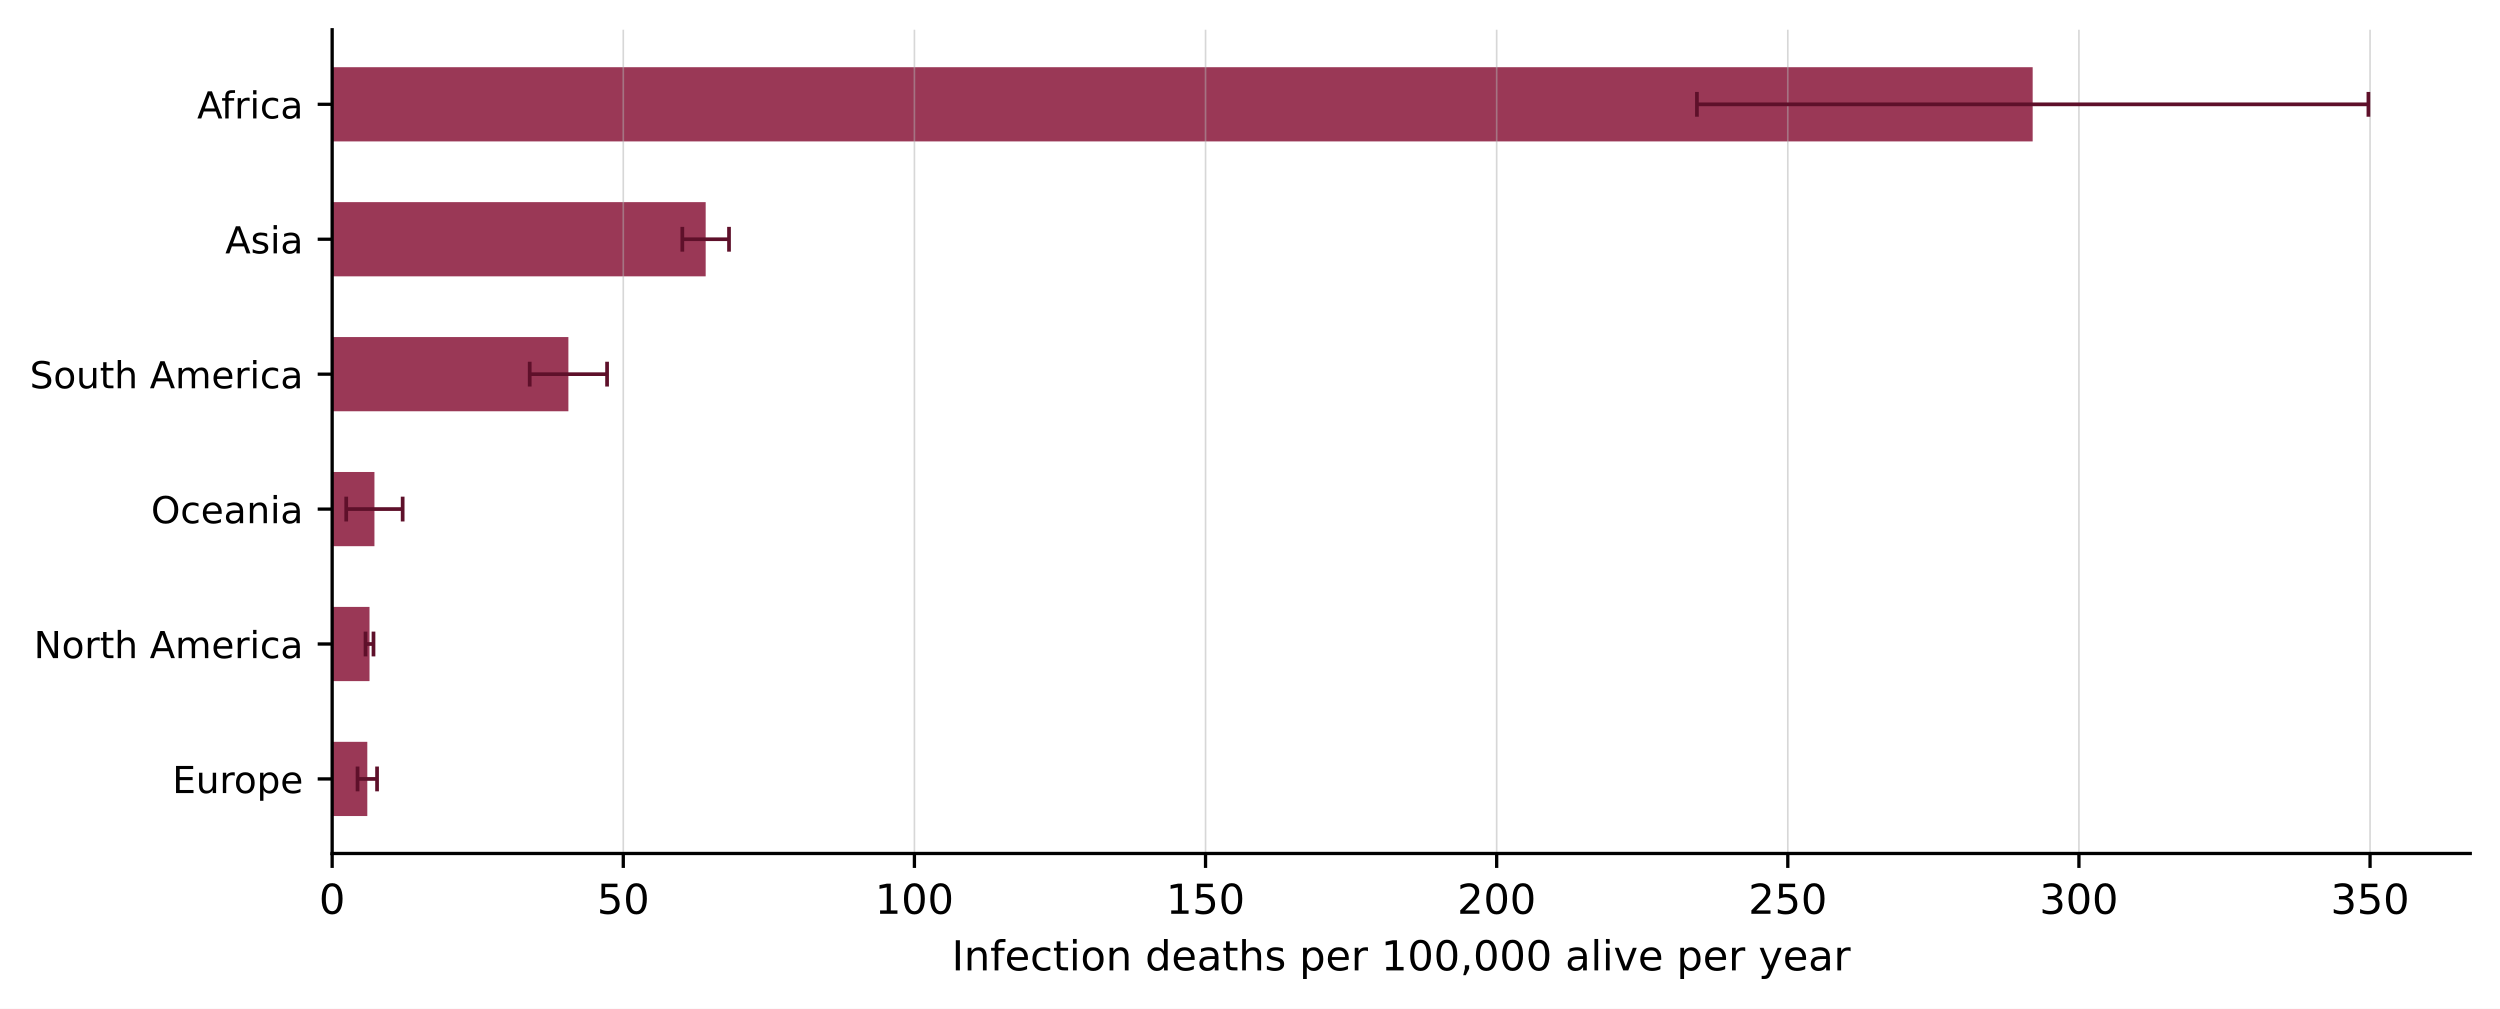
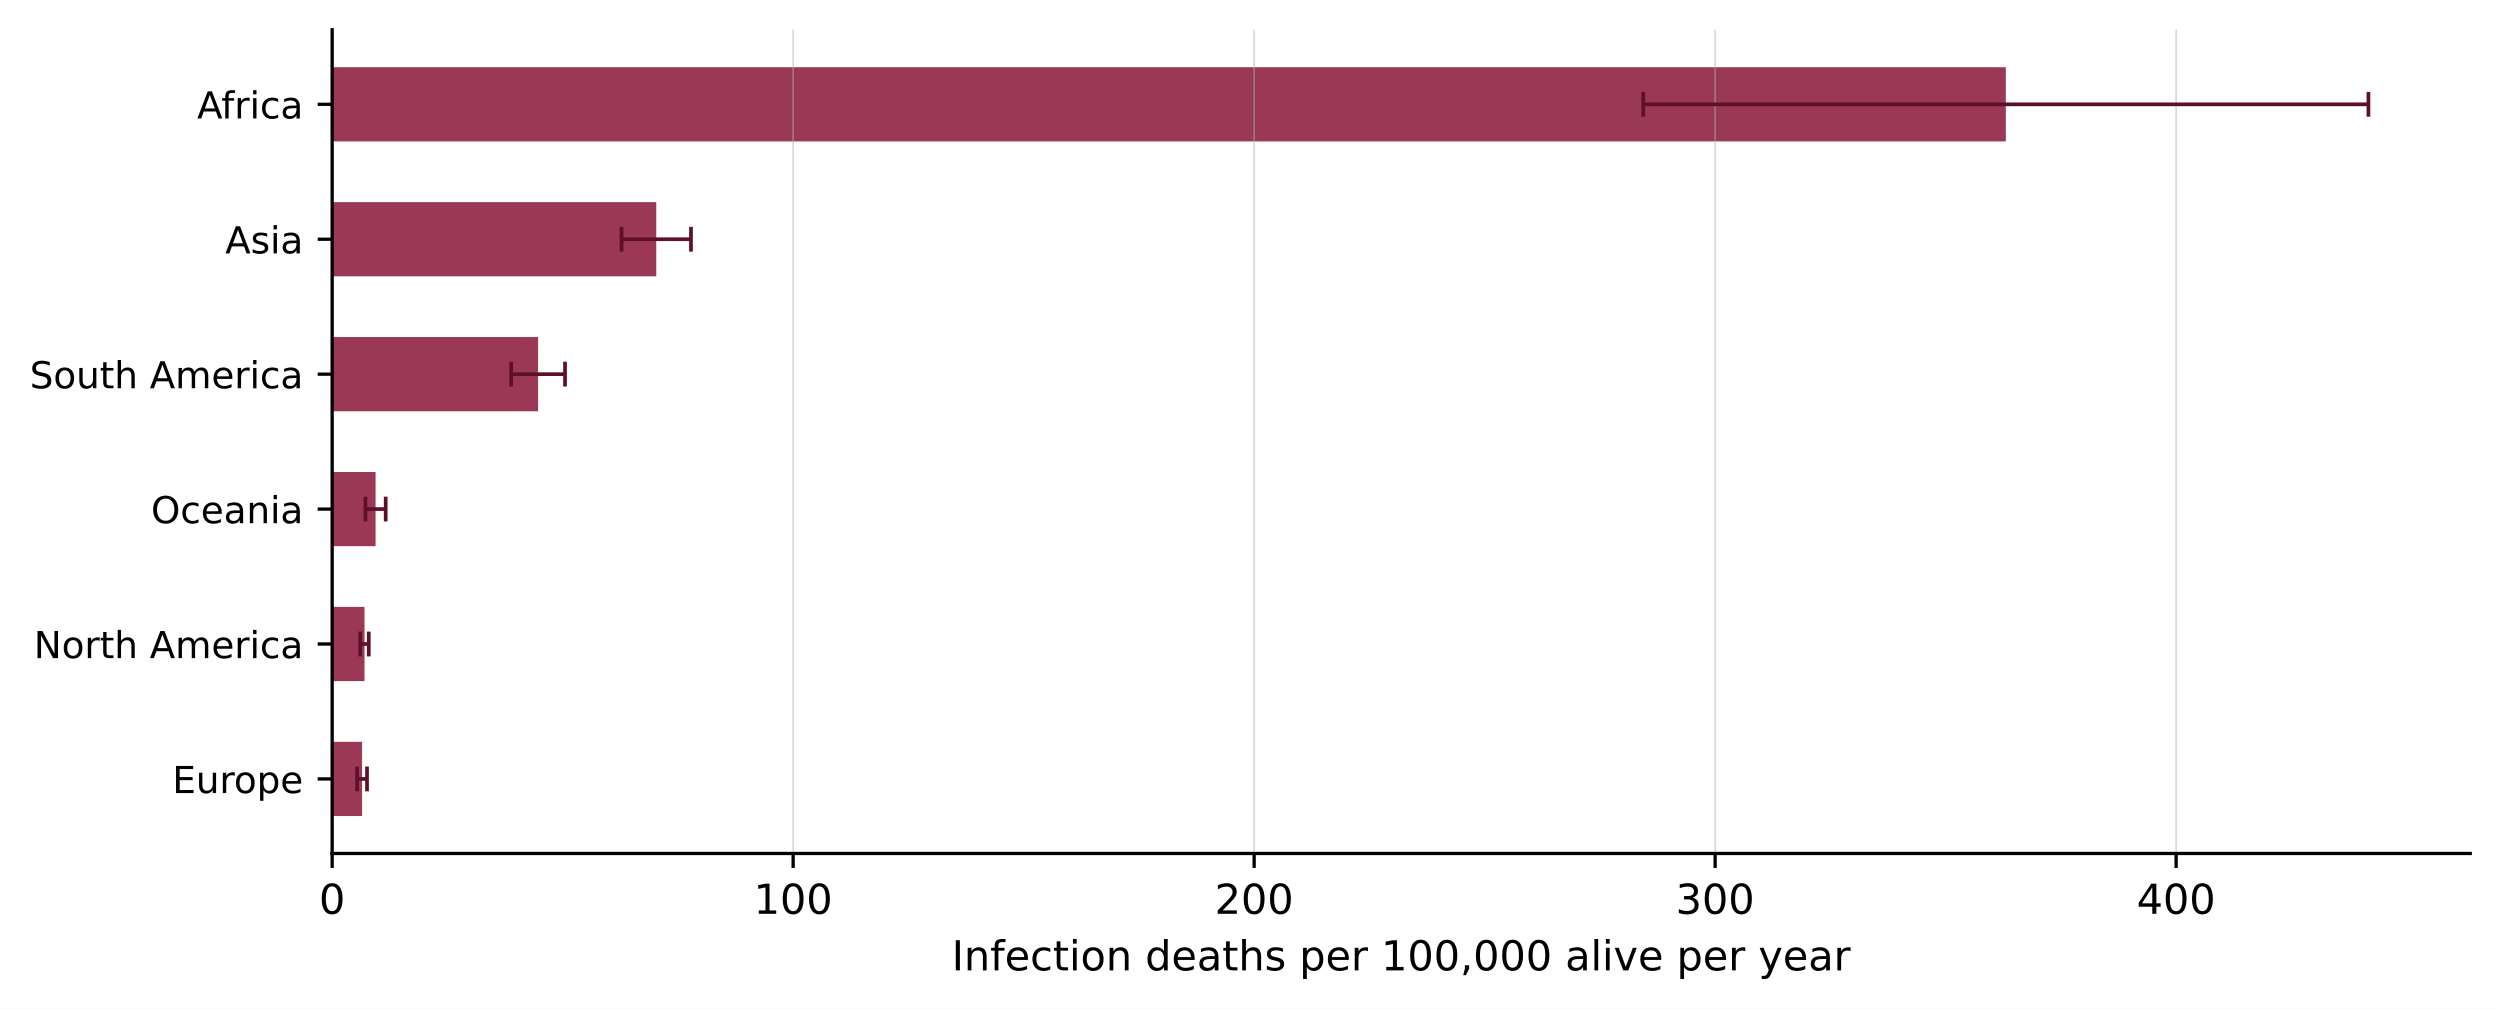
<svg xmlns="http://www.w3.org/2000/svg" xmlns:xlink="http://www.w3.org/1999/xlink" width="604.702pt" height="243.996pt" viewBox="0 0 604.702 243.996" version="1.1">
  <defs>
    <style type="text/css">*{stroke-linejoin: round; stroke-linecap: butt}</style>
  </defs>
  <g id="figure_1">
    <g id="patch_1">
      <path d="M 0 243.996  L 604.702 243.996  L 604.702 0  L 0 0  z " style="fill: #ffffff" />
    </g>
    <g id="axes_1">
      <g id="patch_2">
        <path d="M 80.342 206.44  L 597.502 206.44  L 597.502 7.2  L 80.342 7.2  z " style="fill: #ffffff" />
      </g>
      <g id="patch_3">
-         <path d="M 80.342 197.384  L 88.844 197.384  L 88.844 179.434  L 80.342 179.434  z " clip-path="url(#p2a8807ba93)" style="fill: #8c1d40; opacity: 0.88" />
+         <path d="M 80.342 197.384  L 87.577 197.384  L 87.577 179.434  L 80.342 179.434  z " clip-path="url(#p9f3460ccd0)" style="fill: #8c1d40; opacity: 0.88" />
      </g>
      <g id="patch_4">
-         <path d="M 80.342 164.748  L 89.377 164.748  L 89.377 146.799  L 80.342 146.799  z " clip-path="url(#p2a8807ba93)" style="fill: #8c1d40; opacity: 0.88" />
+         <path d="M 80.342 164.748  L 88.167 164.748  L 88.167 146.799  L 80.342 146.799  z " clip-path="url(#p9f3460ccd0)" style="fill: #8c1d40; opacity: 0.88" />
      </g>
      <g id="patch_5">
-         <path d="M 80.342 132.113  L 90.57 132.113  L 90.57 114.163  L 80.342 114.163  z " clip-path="url(#p2a8807ba93)" style="fill: #8c1d40; opacity: 0.88" />
+         <path d="M 80.342 132.113  L 90.844 132.113  L 90.844 114.163  L 80.342 114.163  z " clip-path="url(#p9f3460ccd0)" style="fill: #8c1d40; opacity: 0.88" />
      </g>
      <g id="patch_6">
-         <path d="M 80.342 99.477  L 137.483 99.477  L 137.483 81.527  L 80.342 81.527  z " clip-path="url(#p2a8807ba93)" style="fill: #8c1d40; opacity: 0.88" />
+         <path d="M 80.342 99.477  L 130.154 99.477  L 130.154 81.527  L 80.342 81.527  z " clip-path="url(#p9f3460ccd0)" style="fill: #8c1d40; opacity: 0.88" />
      </g>
      <g id="patch_7">
-         <path d="M 80.342 66.841  L 170.689 66.841  L 170.689 48.892  L 80.342 48.892  z " clip-path="url(#p2a8807ba93)" style="fill: #8c1d40; opacity: 0.88" />
+         <path d="M 80.342 66.841  L 158.737 66.841  L 158.737 48.892  L 80.342 48.892  z " clip-path="url(#p9f3460ccd0)" style="fill: #8c1d40; opacity: 0.88" />
      </g>
      <g id="patch_8">
-         <path d="M 80.342 34.206  L 491.664 34.206  L 491.664 16.256  L 80.342 16.256  z " clip-path="url(#p2a8807ba93)" style="fill: #8c1d40; opacity: 0.88" />
+         <path d="M 80.342 34.206  L 485.17 34.206  L 485.17 16.256  L 80.342 16.256  z " clip-path="url(#p9f3460ccd0)" style="fill: #8c1d40; opacity: 0.88" />
      </g>
      <g id="matplotlib.axis_1">
        <g id="xtick_1">
          <g id="line2d_1">
-             <path d="M 80.342 206.44  L 80.342 7.2  " clip-path="url(#p2a8807ba93)" style="fill: none; stroke: #b0b0b0; stroke-opacity: 0.5; stroke-width: 0.4; stroke-linecap: square" />
+             <path d="M 80.342 206.44  L 80.342 7.2  " clip-path="url(#p9f3460ccd0)" style="fill: none; stroke: #b0b0b0; stroke-opacity: 0.5; stroke-width: 0.4; stroke-linecap: square" />
          </g>
          <g id="line2d_2">
            <defs>
-               <path id="mfa6de291fd" d="M 0 0  L 0 3.5  " style="stroke: #000000; stroke-width: 0.8" />
+               <path id="m92a4e7bea8" d="M 0 0  L 0 3.5  " style="stroke: #000000; stroke-width: 0.8" />
            </defs>
            <g>
-               <use xlink:href="#mfa6de291fd" x="80.342" y="206.44" style="stroke: #000000; stroke-width: 0.8" />
+               <use xlink:href="#m92a4e7bea8" x="80.342" y="206.44" style="stroke: #000000; stroke-width: 0.8" />
            </g>
          </g>
          <g id="text_1">
            <g transform="translate(77.16031 221.0384) scale(0.1 -0.1)">
              <defs>
                <path id="DejaVuSans-30" d="M 2034 4250  Q 1547 4250 1301 3770  Q 1056 3291 1056 2328  Q 1056 1369 1301 889  Q 1547 409 2034 409  Q 2525 409 2770 889  Q 3016 1369 3016 2328  Q 3016 3291 2770 3770  Q 2525 4250 2034 4250  z M 2034 4750  Q 2819 4750 3233 4129  Q 3647 3509 3647 2328  Q 3647 1150 3233 529  Q 2819 -91 2034 -91  Q 1250 -91 836 529  Q 422 1150 422 2328  Q 422 3509 836 4129  Q 1250 4750 2034 4750  z " transform="scale(0.015625)" />
              </defs>
              <use xlink:href="#DejaVuSans-30" />
            </g>
          </g>
        </g>
        <g id="xtick_2">
          <g id="line2d_3">
-             <path d="M 150.76 206.44  L 150.76 7.2  " clip-path="url(#p2a8807ba93)" style="fill: none; stroke: #b0b0b0; stroke-opacity: 0.5; stroke-width: 0.4; stroke-linecap: square" />
+             <path d="M 191.847 206.44  L 191.847 7.2  " clip-path="url(#p9f3460ccd0)" style="fill: none; stroke: #b0b0b0; stroke-opacity: 0.5; stroke-width: 0.4; stroke-linecap: square" />
          </g>
          <g id="line2d_4">
            <g>
-               <use xlink:href="#mfa6de291fd" x="150.76" y="206.44" style="stroke: #000000; stroke-width: 0.8" />
+               <use xlink:href="#m92a4e7bea8" x="191.847" y="206.44" style="stroke: #000000; stroke-width: 0.8" />
            </g>
          </g>
          <g id="text_2">
-             <g transform="translate(144.3975 221.0384) scale(0.1 -0.1)">
-               <defs>
-                 <path id="DejaVuSans-35" d="M 691 4666  L 3169 4666  L 3169 4134  L 1269 4134  L 1269 2991  Q 1406 3038 1543 3061  Q 1681 3084 1819 3084  Q 2600 3084 3056 2656  Q 3513 2228 3513 1497  Q 3513 744 3044 326  Q 2575 -91 1722 -91  Q 1428 -91 1123 -41  Q 819 9 494 109  L 494 744  Q 775 591 1075 516  Q 1375 441 1709 441  Q 2250 441 2565 725  Q 2881 1009 2881 1497  Q 2881 1984 2565 2268  Q 2250 2553 1709 2553  Q 1456 2553 1204 2497  Q 953 2441 691 2322  L 691 4666  z " transform="scale(0.015625)" />
-               </defs>
-               <use xlink:href="#DejaVuSans-35" />
-               <use xlink:href="#DejaVuSans-30" transform="translate(63.62305 0)" />
-             </g>
-           </g>
-         </g>
-         <g id="xtick_3">
-           <g id="line2d_5">
-             <path d="M 221.179 206.44  L 221.179 7.2  " clip-path="url(#p2a8807ba93)" style="fill: none; stroke: #b0b0b0; stroke-opacity: 0.5; stroke-width: 0.4; stroke-linecap: square" />
-           </g>
-           <g id="line2d_6">
-             <g>
-               <use xlink:href="#mfa6de291fd" x="221.179" y="206.44" style="stroke: #000000; stroke-width: 0.8" />
-             </g>
-           </g>
-           <g id="text_3">
-             <g transform="translate(211.6348 221.0384) scale(0.1 -0.1)">
+             <g transform="translate(182.3034 221.0384) scale(0.1 -0.1)">
              <defs>
                <path id="DejaVuSans-31" d="M 794 531  L 1825 531  L 1825 4091  L 703 3866  L 703 4441  L 1819 4666  L 2450 4666  L 2450 531  L 3481 531  L 3481 0  L 794 0  L 794 531  z " transform="scale(0.015625)" />
              </defs>
              <use xlink:href="#DejaVuSans-31" />
              <use xlink:href="#DejaVuSans-30" transform="translate(63.62305 0)" />
              <use xlink:href="#DejaVuSans-30" transform="translate(127.2461 0)" />
            </g>
          </g>
        </g>
-         <g id="xtick_4">
-           <g id="line2d_7">
-             <path d="M 291.597 206.44  L 291.597 7.2  " clip-path="url(#p2a8807ba93)" style="fill: none; stroke: #b0b0b0; stroke-opacity: 0.5; stroke-width: 0.4; stroke-linecap: square" />
-           </g>
-           <g id="line2d_8">
-             <g>
-               <use xlink:href="#mfa6de291fd" x="291.597" y="206.44" style="stroke: #000000; stroke-width: 0.8" />
-             </g>
-           </g>
-           <g id="text_4">
-             <g transform="translate(282.0532 221.0384) scale(0.1 -0.1)">
-               <use xlink:href="#DejaVuSans-31" />
-               <use xlink:href="#DejaVuSans-35" transform="translate(63.62305 0)" />
-               <use xlink:href="#DejaVuSans-30" transform="translate(127.2461 0)" />
-             </g>
-           </g>
-         </g>
-         <g id="xtick_5">
-           <g id="line2d_9">
-             <path d="M 362.015 206.44  L 362.015 7.2  " clip-path="url(#p2a8807ba93)" style="fill: none; stroke: #b0b0b0; stroke-opacity: 0.5; stroke-width: 0.4; stroke-linecap: square" />
-           </g>
-           <g id="line2d_10">
-             <g>
-               <use xlink:href="#mfa6de291fd" x="362.015" y="206.44" style="stroke: #000000; stroke-width: 0.8" />
-             </g>
-           </g>
-           <g id="text_5">
-             <g transform="translate(352.4717 221.0384) scale(0.1 -0.1)">
+         <g id="xtick_3">
+           <g id="line2d_5">
+             <path d="M 303.353 206.44  L 303.353 7.2  " clip-path="url(#p9f3460ccd0)" style="fill: none; stroke: #b0b0b0; stroke-opacity: 0.5; stroke-width: 0.4; stroke-linecap: square" />
+           </g>
+           <g id="line2d_6">
+             <g>
+               <use xlink:href="#m92a4e7bea8" x="303.353" y="206.44" style="stroke: #000000; stroke-width: 0.8" />
+             </g>
+           </g>
+           <g id="text_3">
+             <g transform="translate(293.8089 221.0384) scale(0.1 -0.1)">
              <defs>
                <path id="DejaVuSans-32" d="M 1228 531  L 3431 531  L 3431 0  L 469 0  L 469 531  Q 828 903 1448 1529  Q 2069 2156 2228 2338  Q 2531 2678 2651 2914  Q 2772 3150 2772 3378  Q 2772 3750 2511 3984  Q 2250 4219 1831 4219  Q 1534 4219 1204 4116  Q 875 4013 500 3803  L 500 4441  Q 881 4594 1212 4672  Q 1544 4750 1819 4750  Q 2544 4750 2975 4387  Q 3406 4025 3406 3419  Q 3406 3131 3298 2873  Q 3191 2616 2906 2266  Q 2828 2175 2409 1742  Q 1991 1309 1228 531  z " transform="scale(0.015625)" />
              </defs>
              <use xlink:href="#DejaVuSans-32" />
              <use xlink:href="#DejaVuSans-30" transform="translate(63.62305 0)" />
              <use xlink:href="#DejaVuSans-30" transform="translate(127.2461 0)" />
            </g>
          </g>
        </g>
-         <g id="xtick_6">
-           <g id="line2d_11">
-             <path d="M 432.434 206.44  L 432.434 7.2  " clip-path="url(#p2a8807ba93)" style="fill: none; stroke: #b0b0b0; stroke-opacity: 0.5; stroke-width: 0.4; stroke-linecap: square" />
-           </g>
-           <g id="line2d_12">
-             <g>
-               <use xlink:href="#mfa6de291fd" x="432.434" y="206.44" style="stroke: #000000; stroke-width: 0.8" />
-             </g>
-           </g>
-           <g id="text_6">
-             <g transform="translate(422.8902 221.0384) scale(0.1 -0.1)">
-               <use xlink:href="#DejaVuSans-32" />
-               <use xlink:href="#DejaVuSans-35" transform="translate(63.62305 0)" />
-               <use xlink:href="#DejaVuSans-30" transform="translate(127.2461 0)" />
-             </g>
-           </g>
-         </g>
-         <g id="xtick_7">
-           <g id="line2d_13">
-             <path d="M 502.852 206.44  L 502.852 7.2  " clip-path="url(#p2a8807ba93)" style="fill: none; stroke: #b0b0b0; stroke-opacity: 0.5; stroke-width: 0.4; stroke-linecap: square" />
-           </g>
-           <g id="line2d_14">
-             <g>
-               <use xlink:href="#mfa6de291fd" x="502.852" y="206.44" style="stroke: #000000; stroke-width: 0.8" />
-             </g>
-           </g>
-           <g id="text_7">
-             <g transform="translate(493.3087 221.0384) scale(0.1 -0.1)">
+         <g id="xtick_4">
+           <g id="line2d_7">
+             <path d="M 414.858 206.44  L 414.858 7.2  " clip-path="url(#p9f3460ccd0)" style="fill: none; stroke: #b0b0b0; stroke-opacity: 0.5; stroke-width: 0.4; stroke-linecap: square" />
+           </g>
+           <g id="line2d_8">
+             <g>
+               <use xlink:href="#m92a4e7bea8" x="414.858" y="206.44" style="stroke: #000000; stroke-width: 0.8" />
+             </g>
+           </g>
+           <g id="text_4">
+             <g transform="translate(405.3145 221.0384) scale(0.1 -0.1)">
              <defs>
                <path id="DejaVuSans-33" d="M 2597 2516  Q 3050 2419 3304 2112  Q 3559 1806 3559 1356  Q 3559 666 3084 287  Q 2609 -91 1734 -91  Q 1441 -91 1130 -33  Q 819 25 488 141  L 488 750  Q 750 597 1062 519  Q 1375 441 1716 441  Q 2309 441 2620 675  Q 2931 909 2931 1356  Q 2931 1769 2642 2001  Q 2353 2234 1838 2234  L 1294 2234  L 1294 2753  L 1863 2753  Q 2328 2753 2575 2939  Q 2822 3125 2822 3475  Q 2822 3834 2567 4026  Q 2313 4219 1838 4219  Q 1578 4219 1281 4162  Q 984 4106 628 3988  L 628 4550  Q 988 4650 1302 4700  Q 1616 4750 1894 4750  Q 2613 4750 3031 4423  Q 3450 4097 3450 3541  Q 3450 3153 3228 2886  Q 3006 2619 2597 2516  z " transform="scale(0.015625)" />
              </defs>
              <use xlink:href="#DejaVuSans-33" />
              <use xlink:href="#DejaVuSans-30" transform="translate(63.62305 0)" />
              <use xlink:href="#DejaVuSans-30" transform="translate(127.2461 0)" />
            </g>
          </g>
        </g>
-         <g id="xtick_8">
-           <g id="line2d_15">
-             <path d="M 573.271 206.44  L 573.271 7.2  " clip-path="url(#p2a8807ba93)" style="fill: none; stroke: #b0b0b0; stroke-opacity: 0.5; stroke-width: 0.4; stroke-linecap: square" />
-           </g>
-           <g id="line2d_16">
-             <g>
-               <use xlink:href="#mfa6de291fd" x="573.271" y="206.44" style="stroke: #000000; stroke-width: 0.8" />
-             </g>
-           </g>
-           <g id="text_8">
-             <g transform="translate(563.7271 221.0384) scale(0.1 -0.1)">
-               <use xlink:href="#DejaVuSans-33" />
-               <use xlink:href="#DejaVuSans-35" transform="translate(63.62305 0)" />
+         <g id="xtick_5">
+           <g id="line2d_9">
+             <path d="M 526.364 206.44  L 526.364 7.2  " clip-path="url(#p9f3460ccd0)" style="fill: none; stroke: #b0b0b0; stroke-opacity: 0.5; stroke-width: 0.4; stroke-linecap: square" />
+           </g>
+           <g id="line2d_10">
+             <g>
+               <use xlink:href="#m92a4e7bea8" x="526.364" y="206.44" style="stroke: #000000; stroke-width: 0.8" />
+             </g>
+           </g>
+           <g id="text_5">
+             <g transform="translate(516.82 221.0384) scale(0.1 -0.1)">
+               <defs>
+                 <path id="DejaVuSans-34" d="M 2419 4116  L 825 1625  L 2419 1625  L 2419 4116  z M 2253 4666  L 3047 4666  L 3047 1625  L 3713 1625  L 3713 1100  L 3047 1100  L 3047 0  L 2419 0  L 2419 1100  L 313 1100  L 313 1709  L 2253 4666  z " transform="scale(0.015625)" />
+               </defs>
+               <use xlink:href="#DejaVuSans-34" />
+               <use xlink:href="#DejaVuSans-30" transform="translate(63.62305 0)" />
              <use xlink:href="#DejaVuSans-30" transform="translate(127.2461 0)" />
            </g>
          </g>
        </g>
-         <g id="text_9">
+         <g id="text_6">
          <g transform="translate(230.2091 234.7166) scale(0.1 -0.1)">
            <defs>
              <path id="DejaVuSans-49" d="M 628 4666  L 1259 4666  L 1259 0  L 628 0  L 628 4666  z " transform="scale(0.015625)" />
              <path id="DejaVuSans-6e" d="M 3513 2113  L 3513 0  L 2938 0  L 2938 2094  Q 2938 2591 2744 2837  Q 2550 3084 2163 3084  Q 1697 3084 1428 2787  Q 1159 2491 1159 1978  L 1159 0  L 581 0  L 581 3500  L 1159 3500  L 1159 2956  Q 1366 3272 1645 3428  Q 1925 3584 2291 3584  Q 2894 3584 3203 3211  Q 3513 2838 3513 2113  z " transform="scale(0.015625)" />
              <path id="DejaVuSans-66" d="M 2375 4863  L 2375 4384  L 1825 4384  Q 1516 4384 1395 4259  Q 1275 4134 1275 3809  L 1275 3500  L 2222 3500  L 2222 3053  L 1275 3053  L 1275 0  L 697 0  L 697 3053  L 147 3053  L 147 3500  L 697 3500  L 697 3744  Q 697 4328 969 4595  Q 1241 4863 1831 4863  L 2375 4863  z " transform="scale(0.015625)" />
              <path id="DejaVuSans-65" d="M 3597 1894  L 3597 1613  L 953 1613  Q 991 1019 1311 708  Q 1631 397 2203 397  Q 2534 397 2845 478  Q 3156 559 3463 722  L 3463 178  Q 3153 47 2828 -22  Q 2503 -91 2169 -91  Q 1331 -91 842 396  Q 353 884 353 1716  Q 353 2575 817 3079  Q 1281 3584 2069 3584  Q 2775 3584 3186 3129  Q 3597 2675 3597 1894  z M 3022 2063  Q 3016 2534 2758 2815  Q 2500 3097 2075 3097  Q 1594 3097 1305 2825  Q 1016 2553 972 2059  L 3022 2063  z " transform="scale(0.015625)" />
              <path id="DejaVuSans-63" d="M 3122 3366  L 3122 2828  Q 2878 2963 2633 3030  Q 2388 3097 2138 3097  Q 1578 3097 1268 2742  Q 959 2388 959 1747  Q 959 1106 1268 751  Q 1578 397 2138 397  Q 2388 397 2633 464  Q 2878 531 3122 666  L 3122 134  Q 2881 22 2623 -34  Q 2366 -91 2075 -91  Q 1284 -91 818 406  Q 353 903 353 1747  Q 353 2603 823 3093  Q 1294 3584 2113 3584  Q 2378 3584 2631 3529  Q 2884 3475 3122 3366  z " transform="scale(0.015625)" />
              <path id="DejaVuSans-74" d="M 1172 4494  L 1172 3500  L 2356 3500  L 2356 3053  L 1172 3053  L 1172 1153  Q 1172 725 1289 603  Q 1406 481 1766 481  L 2356 481  L 2356 0  L 1766 0  Q 1100 0 847 248  Q 594 497 594 1153  L 594 3053  L 172 3053  L 172 3500  L 594 3500  L 594 4494  L 1172 4494  z " transform="scale(0.015625)" />
              <path id="DejaVuSans-69" d="M 603 3500  L 1178 3500  L 1178 0  L 603 0  L 603 3500  z M 603 4863  L 1178 4863  L 1178 4134  L 603 4134  L 603 4863  z " transform="scale(0.015625)" />
              <path id="DejaVuSans-6f" d="M 1959 3097  Q 1497 3097 1228 2736  Q 959 2375 959 1747  Q 959 1119 1226 758  Q 1494 397 1959 397  Q 2419 397 2687 759  Q 2956 1122 2956 1747  Q 2956 2369 2687 2733  Q 2419 3097 1959 3097  z M 1959 3584  Q 2709 3584 3137 3096  Q 3566 2609 3566 1747  Q 3566 888 3137 398  Q 2709 -91 1959 -91  Q 1206 -91 779 398  Q 353 888 353 1747  Q 353 2609 779 3096  Q 1206 3584 1959 3584  z " transform="scale(0.015625)" />
              <path id="DejaVuSans-20" transform="scale(0.015625)" />
              <path id="DejaVuSans-64" d="M 2906 2969  L 2906 4863  L 3481 4863  L 3481 0  L 2906 0  L 2906 525  Q 2725 213 2448 61  Q 2172 -91 1784 -91  Q 1150 -91 751 415  Q 353 922 353 1747  Q 353 2572 751 3078  Q 1150 3584 1784 3584  Q 2172 3584 2448 3432  Q 2725 3281 2906 2969  z M 947 1747  Q 947 1113 1208 752  Q 1469 391 1925 391  Q 2381 391 2643 752  Q 2906 1113 2906 1747  Q 2906 2381 2643 2742  Q 2381 3103 1925 3103  Q 1469 3103 1208 2742  Q 947 2381 947 1747  z " transform="scale(0.015625)" />
              <path id="DejaVuSans-61" d="M 2194 1759  Q 1497 1759 1228 1600  Q 959 1441 959 1056  Q 959 750 1161 570  Q 1363 391 1709 391  Q 2188 391 2477 730  Q 2766 1069 2766 1631  L 2766 1759  L 2194 1759  z M 3341 1997  L 3341 0  L 2766 0  L 2766 531  Q 2569 213 2275 61  Q 1981 -91 1556 -91  Q 1019 -91 701 211  Q 384 513 384 1019  Q 384 1609 779 1909  Q 1175 2209 1959 2209  L 2766 2209  L 2766 2266  Q 2766 2663 2505 2880  Q 2244 3097 1772 3097  Q 1472 3097 1187 3025  Q 903 2953 641 2809  L 641 3341  Q 956 3463 1253 3523  Q 1550 3584 1831 3584  Q 2591 3584 2966 3190  Q 3341 2797 3341 1997  z " transform="scale(0.015625)" />
              <path id="DejaVuSans-68" d="M 3513 2113  L 3513 0  L 2938 0  L 2938 2094  Q 2938 2591 2744 2837  Q 2550 3084 2163 3084  Q 1697 3084 1428 2787  Q 1159 2491 1159 1978  L 1159 0  L 581 0  L 581 4863  L 1159 4863  L 1159 2956  Q 1366 3272 1645 3428  Q 1925 3584 2291 3584  Q 2894 3584 3203 3211  Q 3513 2838 3513 2113  z " transform="scale(0.015625)" />
              <path id="DejaVuSans-73" d="M 2834 3397  L 2834 2853  Q 2591 2978 2328 3040  Q 2066 3103 1784 3103  Q 1356 3103 1142 2972  Q 928 2841 928 2578  Q 928 2378 1081 2264  Q 1234 2150 1697 2047  L 1894 2003  Q 2506 1872 2764 1633  Q 3022 1394 3022 966  Q 3022 478 2636 193  Q 2250 -91 1575 -91  Q 1294 -91 989 -36  Q 684 19 347 128  L 347 722  Q 666 556 975 473  Q 1284 391 1588 391  Q 1994 391 2212 530  Q 2431 669 2431 922  Q 2431 1156 2273 1281  Q 2116 1406 1581 1522  L 1381 1569  Q 847 1681 609 1914  Q 372 2147 372 2553  Q 372 3047 722 3315  Q 1072 3584 1716 3584  Q 2034 3584 2315 3537  Q 2597 3491 2834 3397  z " transform="scale(0.015625)" />
              <path id="DejaVuSans-70" d="M 1159 525  L 1159 -1331  L 581 -1331  L 581 3500  L 1159 3500  L 1159 2969  Q 1341 3281 1617 3432  Q 1894 3584 2278 3584  Q 2916 3584 3314 3078  Q 3713 2572 3713 1747  Q 3713 922 3314 415  Q 2916 -91 2278 -91  Q 1894 -91 1617 61  Q 1341 213 1159 525  z M 3116 1747  Q 3116 2381 2855 2742  Q 2594 3103 2138 3103  Q 1681 3103 1420 2742  Q 1159 2381 1159 1747  Q 1159 1113 1420 752  Q 1681 391 2138 391  Q 2594 391 2855 752  Q 3116 1113 3116 1747  z " transform="scale(0.015625)" />
              <path id="DejaVuSans-72" d="M 2631 2963  Q 2534 3019 2420 3045  Q 2306 3072 2169 3072  Q 1681 3072 1420 2755  Q 1159 2438 1159 1844  L 1159 0  L 581 0  L 581 3500  L 1159 3500  L 1159 2956  Q 1341 3275 1631 3429  Q 1922 3584 2338 3584  Q 2397 3584 2469 3576  Q 2541 3569 2628 3553  L 2631 2963  z " transform="scale(0.015625)" />
              <path id="DejaVuSans-2c" d="M 750 794  L 1409 794  L 1409 256  L 897 -744  L 494 -744  L 750 256  L 750 794  z " transform="scale(0.015625)" />
              <path id="DejaVuSans-6c" d="M 603 4863  L 1178 4863  L 1178 0  L 603 0  L 603 4863  z " transform="scale(0.015625)" />
              <path id="DejaVuSans-76" d="M 191 3500  L 800 3500  L 1894 563  L 2988 3500  L 3597 3500  L 2284 0  L 1503 0  L 191 3500  z " transform="scale(0.015625)" />
              <path id="DejaVuSans-79" d="M 2059 -325  Q 1816 -950 1584 -1140  Q 1353 -1331 966 -1331  L 506 -1331  L 506 -850  L 844 -850  Q 1081 -850 1212 -737  Q 1344 -625 1503 -206  L 1606 56  L 191 3500  L 800 3500  L 1894 763  L 2988 3500  L 3597 3500  L 2059 -325  z " transform="scale(0.015625)" />
            </defs>
            <use xlink:href="#DejaVuSans-49" />
            <use xlink:href="#DejaVuSans-6e" transform="translate(29.49219 0)" />
            <use xlink:href="#DejaVuSans-66" transform="translate(92.87109 0)" />
            <use xlink:href="#DejaVuSans-65" transform="translate(128.0762 0)" />
            <use xlink:href="#DejaVuSans-63" transform="translate(189.5996 0)" />
            <use xlink:href="#DejaVuSans-74" transform="translate(244.5801 0)" />
            <use xlink:href="#DejaVuSans-69" transform="translate(283.7891 0)" />
            <use xlink:href="#DejaVuSans-6f" transform="translate(311.5723 0)" />
            <use xlink:href="#DejaVuSans-6e" transform="translate(372.7539 0)" />
            <use xlink:href="#DejaVuSans-20" transform="translate(436.1328 0)" />
            <use xlink:href="#DejaVuSans-64" transform="translate(467.9199 0)" />
            <use xlink:href="#DejaVuSans-65" transform="translate(531.3965 0)" />
            <use xlink:href="#DejaVuSans-61" transform="translate(592.9199 0)" />
            <use xlink:href="#DejaVuSans-74" transform="translate(654.1992 0)" />
            <use xlink:href="#DejaVuSans-68" transform="translate(693.4082 0)" />
            <use xlink:href="#DejaVuSans-73" transform="translate(756.7871 0)" />
            <use xlink:href="#DejaVuSans-20" transform="translate(808.8867 0)" />
            <use xlink:href="#DejaVuSans-70" transform="translate(840.6738 0)" />
            <use xlink:href="#DejaVuSans-65" transform="translate(904.1504 0)" />
            <use xlink:href="#DejaVuSans-72" transform="translate(965.6738 0)" />
            <use xlink:href="#DejaVuSans-20" transform="translate(1006.787 0)" />
            <use xlink:href="#DejaVuSans-31" transform="translate(1038.574 0)" />
            <use xlink:href="#DejaVuSans-30" transform="translate(1102.197 0)" />
            <use xlink:href="#DejaVuSans-30" transform="translate(1165.82 0)" />
            <use xlink:href="#DejaVuSans-2c" transform="translate(1229.443 0)" />
            <use xlink:href="#DejaVuSans-30" transform="translate(1261.23 0)" />
            <use xlink:href="#DejaVuSans-30" transform="translate(1324.854 0)" />
            <use xlink:href="#DejaVuSans-30" transform="translate(1388.477 0)" />
            <use xlink:href="#DejaVuSans-20" transform="translate(1452.1 0)" />
            <use xlink:href="#DejaVuSans-61" transform="translate(1483.887 0)" />
            <use xlink:href="#DejaVuSans-6c" transform="translate(1545.166 0)" />
            <use xlink:href="#DejaVuSans-69" transform="translate(1572.949 0)" />
            <use xlink:href="#DejaVuSans-76" transform="translate(1600.732 0)" />
            <use xlink:href="#DejaVuSans-65" transform="translate(1659.912 0)" />
            <use xlink:href="#DejaVuSans-20" transform="translate(1721.436 0)" />
            <use xlink:href="#DejaVuSans-70" transform="translate(1753.223 0)" />
            <use xlink:href="#DejaVuSans-65" transform="translate(1816.699 0)" />
            <use xlink:href="#DejaVuSans-72" transform="translate(1878.223 0)" />
            <use xlink:href="#DejaVuSans-20" transform="translate(1919.336 0)" />
            <use xlink:href="#DejaVuSans-79" transform="translate(1951.123 0)" />
            <use xlink:href="#DejaVuSans-65" transform="translate(2010.303 0)" />
            <use xlink:href="#DejaVuSans-61" transform="translate(2071.826 0)" />
            <use xlink:href="#DejaVuSans-72" transform="translate(2133.105 0)" />
          </g>
        </g>
      </g>
      <g id="matplotlib.axis_2">
        <g id="ytick_1">
-           <g id="line2d_17">
+           <g id="line2d_11">
            <defs>
-               <path id="mab57638b3b" d="M 0 0  L -3.5 0  " style="stroke: #000000; stroke-width: 0.8" />
+               <path id="m412f0f9294" d="M 0 0  L -3.5 0  " style="stroke: #000000; stroke-width: 0.8" />
            </defs>
            <g>
-               <use xlink:href="#mab57638b3b" x="80.342" y="188.409" style="stroke: #000000; stroke-width: 0.8" />
-             </g>
-           </g>
-           <g id="text_10">
+               <use xlink:href="#m412f0f9294" x="80.342" y="188.409" style="stroke: #000000; stroke-width: 0.8" />
+             </g>
+           </g>
+           <g id="text_7">
            <g transform="translate(41.69531 191.8282) scale(0.09 -0.09)">
              <defs>
                <path id="DejaVuSans-45" d="M 628 4666  L 3578 4666  L 3578 4134  L 1259 4134  L 1259 2753  L 3481 2753  L 3481 2222  L 1259 2222  L 1259 531  L 3634 531  L 3634 0  L 628 0  L 628 4666  z " transform="scale(0.015625)" />
                <path id="DejaVuSans-75" d="M 544 1381  L 544 3500  L 1119 3500  L 1119 1403  Q 1119 906 1312 657  Q 1506 409 1894 409  Q 2359 409 2629 706  Q 2900 1003 2900 1516  L 2900 3500  L 3475 3500  L 3475 0  L 2900 0  L 2900 538  Q 2691 219 2414 64  Q 2138 -91 1772 -91  Q 1169 -91 856 284  Q 544 659 544 1381  z M 1991 3584  L 1991 3584  z " transform="scale(0.015625)" />
              </defs>
              <use xlink:href="#DejaVuSans-45" />
              <use xlink:href="#DejaVuSans-75" transform="translate(63.18359 0)" />
              <use xlink:href="#DejaVuSans-72" transform="translate(126.5625 0)" />
              <use xlink:href="#DejaVuSans-6f" transform="translate(165.4258 0)" />
              <use xlink:href="#DejaVuSans-70" transform="translate(226.6074 0)" />
              <use xlink:href="#DejaVuSans-65" transform="translate(290.084 0)" />
            </g>
          </g>
        </g>
        <g id="ytick_2">
-           <g id="line2d_18">
-             <g>
-               <use xlink:href="#mab57638b3b" x="80.342" y="155.773" style="stroke: #000000; stroke-width: 0.8" />
-             </g>
-           </g>
-           <g id="text_11">
+           <g id="line2d_12">
+             <g>
+               <use xlink:href="#m412f0f9294" x="80.342" y="155.773" style="stroke: #000000; stroke-width: 0.8" />
+             </g>
+           </g>
+           <g id="text_8">
            <g transform="translate(8.184375 159.1926) scale(0.09 -0.09)">
              <defs>
                <path id="DejaVuSans-4e" d="M 628 4666  L 1478 4666  L 3547 763  L 3547 4666  L 4159 4666  L 4159 0  L 3309 0  L 1241 3903  L 1241 0  L 628 0  L 628 4666  z " transform="scale(0.015625)" />
                <path id="DejaVuSans-41" d="M 2188 4044  L 1331 1722  L 3047 1722  L 2188 4044  z M 1831 4666  L 2547 4666  L 4325 0  L 3669 0  L 3244 1197  L 1141 1197  L 716 0  L 50 0  L 1831 4666  z " transform="scale(0.015625)" />
                <path id="DejaVuSans-6d" d="M 3328 2828  Q 3544 3216 3844 3400  Q 4144 3584 4550 3584  Q 5097 3584 5394 3201  Q 5691 2819 5691 2113  L 5691 0  L 5113 0  L 5113 2094  Q 5113 2597 4934 2840  Q 4756 3084 4391 3084  Q 3944 3084 3684 2787  Q 3425 2491 3425 1978  L 3425 0  L 2847 0  L 2847 2094  Q 2847 2600 2669 2842  Q 2491 3084 2119 3084  Q 1678 3084 1418 2786  Q 1159 2488 1159 1978  L 1159 0  L 581 0  L 581 3500  L 1159 3500  L 1159 2956  Q 1356 3278 1631 3431  Q 1906 3584 2284 3584  Q 2666 3584 2933 3390  Q 3200 3197 3328 2828  z " transform="scale(0.015625)" />
              </defs>
              <use xlink:href="#DejaVuSans-4e" />
              <use xlink:href="#DejaVuSans-6f" transform="translate(74.80469 0)" />
              <use xlink:href="#DejaVuSans-72" transform="translate(135.9863 0)" />
              <use xlink:href="#DejaVuSans-74" transform="translate(177.0996 0)" />
              <use xlink:href="#DejaVuSans-68" transform="translate(216.3086 0)" />
              <use xlink:href="#DejaVuSans-20" transform="translate(279.6875 0)" />
              <use xlink:href="#DejaVuSans-41" transform="translate(311.4746 0)" />
              <use xlink:href="#DejaVuSans-6d" transform="translate(379.8828 0)" />
              <use xlink:href="#DejaVuSans-65" transform="translate(477.2949 0)" />
              <use xlink:href="#DejaVuSans-72" transform="translate(538.8184 0)" />
              <use xlink:href="#DejaVuSans-69" transform="translate(579.9316 0)" />
              <use xlink:href="#DejaVuSans-63" transform="translate(607.7148 0)" />
              <use xlink:href="#DejaVuSans-61" transform="translate(662.6953 0)" />
            </g>
          </g>
        </g>
        <g id="ytick_3">
-           <g id="line2d_19">
-             <g>
-               <use xlink:href="#mab57638b3b" x="80.342" y="123.138" style="stroke: #000000; stroke-width: 0.8" />
-             </g>
-           </g>
-           <g id="text_12">
+           <g id="line2d_13">
+             <g>
+               <use xlink:href="#m412f0f9294" x="80.342" y="123.138" style="stroke: #000000; stroke-width: 0.8" />
+             </g>
+           </g>
+           <g id="text_9">
            <g transform="translate(36.53578 126.5571) scale(0.09 -0.09)">
              <defs>
                <path id="DejaVuSans-4f" d="M 2522 4238  Q 1834 4238 1429 3725  Q 1025 3213 1025 2328  Q 1025 1447 1429 934  Q 1834 422 2522 422  Q 3209 422 3611 934  Q 4013 1447 4013 2328  Q 4013 3213 3611 3725  Q 3209 4238 2522 4238  z M 2522 4750  Q 3503 4750 4090 4092  Q 4678 3434 4678 2328  Q 4678 1225 4090 567  Q 3503 -91 2522 -91  Q 1538 -91 948 565  Q 359 1222 359 2328  Q 359 3434 948 4092  Q 1538 4750 2522 4750  z " transform="scale(0.015625)" />
              </defs>
              <use xlink:href="#DejaVuSans-4f" />
              <use xlink:href="#DejaVuSans-63" transform="translate(78.71094 0)" />
              <use xlink:href="#DejaVuSans-65" transform="translate(133.6914 0)" />
              <use xlink:href="#DejaVuSans-61" transform="translate(195.2148 0)" />
              <use xlink:href="#DejaVuSans-6e" transform="translate(256.4941 0)" />
              <use xlink:href="#DejaVuSans-69" transform="translate(319.873 0)" />
              <use xlink:href="#DejaVuSans-61" transform="translate(347.6562 0)" />
            </g>
          </g>
        </g>
        <g id="ytick_4">
-           <g id="line2d_20">
-             <g>
-               <use xlink:href="#mab57638b3b" x="80.342" y="90.502" style="stroke: #000000; stroke-width: 0.8" />
-             </g>
-           </g>
-           <g id="text_13">
+           <g id="line2d_14">
+             <g>
+               <use xlink:href="#m412f0f9294" x="80.342" y="90.502" style="stroke: #000000; stroke-width: 0.8" />
+             </g>
+           </g>
+           <g id="text_10">
            <g transform="translate(7.2 93.92153) scale(0.09 -0.09)">
              <defs>
                <path id="DejaVuSans-53" d="M 3425 4513  L 3425 3897  Q 3066 4069 2747 4153  Q 2428 4238 2131 4238  Q 1616 4238 1336 4038  Q 1056 3838 1056 3469  Q 1056 3159 1242 3001  Q 1428 2844 1947 2747  L 2328 2669  Q 3034 2534 3370 2195  Q 3706 1856 3706 1288  Q 3706 609 3251 259  Q 2797 -91 1919 -91  Q 1588 -91 1214 -16  Q 841 59 441 206  L 441 856  Q 825 641 1194 531  Q 1563 422 1919 422  Q 2459 422 2753 634  Q 3047 847 3047 1241  Q 3047 1584 2836 1778  Q 2625 1972 2144 2069  L 1759 2144  Q 1053 2284 737 2584  Q 422 2884 422 3419  Q 422 4038 858 4394  Q 1294 4750 2059 4750  Q 2388 4750 2728 4690  Q 3069 4631 3425 4513  z " transform="scale(0.015625)" />
              </defs>
              <use xlink:href="#DejaVuSans-53" />
              <use xlink:href="#DejaVuSans-6f" transform="translate(63.47656 0)" />
              <use xlink:href="#DejaVuSans-75" transform="translate(124.6582 0)" />
              <use xlink:href="#DejaVuSans-74" transform="translate(188.0371 0)" />
              <use xlink:href="#DejaVuSans-68" transform="translate(227.2461 0)" />
              <use xlink:href="#DejaVuSans-20" transform="translate(290.625 0)" />
              <use xlink:href="#DejaVuSans-41" transform="translate(322.4121 0)" />
              <use xlink:href="#DejaVuSans-6d" transform="translate(390.8203 0)" />
              <use xlink:href="#DejaVuSans-65" transform="translate(488.2324 0)" />
              <use xlink:href="#DejaVuSans-72" transform="translate(549.7559 0)" />
              <use xlink:href="#DejaVuSans-69" transform="translate(590.8691 0)" />
              <use xlink:href="#DejaVuSans-63" transform="translate(618.6523 0)" />
              <use xlink:href="#DejaVuSans-61" transform="translate(673.6328 0)" />
            </g>
          </g>
        </g>
        <g id="ytick_5">
-           <g id="line2d_21">
-             <g>
-               <use xlink:href="#mab57638b3b" x="80.342" y="57.867" style="stroke: #000000; stroke-width: 0.8" />
-             </g>
-           </g>
-           <g id="text_14">
+           <g id="line2d_15">
+             <g>
+               <use xlink:href="#m412f0f9294" x="80.342" y="57.867" style="stroke: #000000; stroke-width: 0.8" />
+             </g>
+           </g>
+           <g id="text_11">
            <g transform="translate(54.48094 61.28598) scale(0.09 -0.09)">
              <use xlink:href="#DejaVuSans-41" />
              <use xlink:href="#DejaVuSans-73" transform="translate(68.4082 0)" />
              <use xlink:href="#DejaVuSans-69" transform="translate(120.5078 0)" />
              <use xlink:href="#DejaVuSans-61" transform="translate(148.291 0)" />
            </g>
          </g>
        </g>
        <g id="ytick_6">
-           <g id="line2d_22">
-             <g>
-               <use xlink:href="#mab57638b3b" x="80.342" y="25.231" style="stroke: #000000; stroke-width: 0.8" />
-             </g>
-           </g>
-           <g id="text_15">
+           <g id="line2d_16">
+             <g>
+               <use xlink:href="#m412f0f9294" x="80.342" y="25.231" style="stroke: #000000; stroke-width: 0.8" />
+             </g>
+           </g>
+           <g id="text_12">
            <g transform="translate(47.67891 28.65044) scale(0.09 -0.09)">
              <use xlink:href="#DejaVuSans-41" />
              <use xlink:href="#DejaVuSans-66" transform="translate(64.7832 0)" />
              <use xlink:href="#DejaVuSans-72" transform="translate(99.98828 0)" />
              <use xlink:href="#DejaVuSans-69" transform="translate(141.1016 0)" />
              <use xlink:href="#DejaVuSans-63" transform="translate(168.8848 0)" />
              <use xlink:href="#DejaVuSans-61" transform="translate(223.8652 0)" />
            </g>
          </g>
        </g>
      </g>
      <g id="LineCollection_1">
-         <path d="M 86.484 188.409  L 91.204 188.409  " clip-path="url(#p2a8807ba93)" style="fill: none; stroke: #5e102a; stroke-width: 0.9" />
-         <path d="M 88.413 155.773  L 90.341 155.773  " clip-path="url(#p2a8807ba93)" style="fill: none; stroke: #5e102a; stroke-width: 0.9" />
-         <path d="M 83.744 123.138  L 97.395 123.138  " clip-path="url(#p2a8807ba93)" style="fill: none; stroke: #5e102a; stroke-width: 0.9" />
-         <path d="M 128.126 90.502  L 146.84 90.502  " clip-path="url(#p2a8807ba93)" style="fill: none; stroke: #5e102a; stroke-width: 0.9" />
-         <path d="M 165.042 57.867  L 176.335 57.867  " clip-path="url(#p2a8807ba93)" style="fill: none; stroke: #5e102a; stroke-width: 0.9" />
-         <path d="M 410.454 25.231  L 572.875 25.231  " clip-path="url(#p2a8807ba93)" style="fill: none; stroke: #5e102a; stroke-width: 0.9" />
-       </g>
-       <g id="line2d_23">
+         <path d="M 86.378 188.409  L 88.776 188.409  " clip-path="url(#p9f3460ccd0)" style="fill: none; stroke: #5e102a; stroke-width: 0.9" />
+         <path d="M 87.139 155.773  L 89.195 155.773  " clip-path="url(#p9f3460ccd0)" style="fill: none; stroke: #5e102a; stroke-width: 0.9" />
+         <path d="M 88.399 123.138  L 93.29 123.138  " clip-path="url(#p9f3460ccd0)" style="fill: none; stroke: #5e102a; stroke-width: 0.9" />
+         <path d="M 123.639 90.502  L 136.668 90.502  " clip-path="url(#p9f3460ccd0)" style="fill: none; stroke: #5e102a; stroke-width: 0.9" />
+         <path d="M 150.339 57.867  L 167.135 57.867  " clip-path="url(#p9f3460ccd0)" style="fill: none; stroke: #5e102a; stroke-width: 0.9" />
+         <path d="M 397.464 25.231  L 572.875 25.231  " clip-path="url(#p9f3460ccd0)" style="fill: none; stroke: #5e102a; stroke-width: 0.9" />
+       </g>
+       <g id="line2d_17">
        <defs>
-           <path id="m6e358253b0" d="M 0 3  L 0 -3  " style="stroke: #5e102a; stroke-width: 0.9" />
+           <path id="meb2fcf80f9" d="M 0 3  L 0 -3  " style="stroke: #5e102a; stroke-width: 0.9" />
        </defs>
-         <g clip-path="url(#p2a8807ba93)">
-           <use xlink:href="#m6e358253b0" x="86.484" y="188.409" style="fill: #1f77b4; stroke: #5e102a; stroke-width: 0.9" />
-           <use xlink:href="#m6e358253b0" x="88.413" y="155.773" style="fill: #1f77b4; stroke: #5e102a; stroke-width: 0.9" />
-           <use xlink:href="#m6e358253b0" x="83.744" y="123.138" style="fill: #1f77b4; stroke: #5e102a; stroke-width: 0.9" />
-           <use xlink:href="#m6e358253b0" x="128.126" y="90.502" style="fill: #1f77b4; stroke: #5e102a; stroke-width: 0.9" />
-           <use xlink:href="#m6e358253b0" x="165.042" y="57.867" style="fill: #1f77b4; stroke: #5e102a; stroke-width: 0.9" />
-           <use xlink:href="#m6e358253b0" x="410.454" y="25.231" style="fill: #1f77b4; stroke: #5e102a; stroke-width: 0.9" />
-         </g>
-       </g>
-       <g id="line2d_24">
-         <g clip-path="url(#p2a8807ba93)">
-           <use xlink:href="#m6e358253b0" x="91.204" y="188.409" style="fill: #1f77b4; stroke: #5e102a; stroke-width: 0.9" />
-           <use xlink:href="#m6e358253b0" x="90.341" y="155.773" style="fill: #1f77b4; stroke: #5e102a; stroke-width: 0.9" />
-           <use xlink:href="#m6e358253b0" x="97.395" y="123.138" style="fill: #1f77b4; stroke: #5e102a; stroke-width: 0.9" />
-           <use xlink:href="#m6e358253b0" x="146.84" y="90.502" style="fill: #1f77b4; stroke: #5e102a; stroke-width: 0.9" />
-           <use xlink:href="#m6e358253b0" x="176.335" y="57.867" style="fill: #1f77b4; stroke: #5e102a; stroke-width: 0.9" />
-           <use xlink:href="#m6e358253b0" x="572.875" y="25.231" style="fill: #1f77b4; stroke: #5e102a; stroke-width: 0.9" />
+         <g clip-path="url(#p9f3460ccd0)">
+           <use xlink:href="#meb2fcf80f9" x="86.378" y="188.409" style="fill: #1f77b4; stroke: #5e102a; stroke-width: 0.9" />
+           <use xlink:href="#meb2fcf80f9" x="87.139" y="155.773" style="fill: #1f77b4; stroke: #5e102a; stroke-width: 0.9" />
+           <use xlink:href="#meb2fcf80f9" x="88.399" y="123.138" style="fill: #1f77b4; stroke: #5e102a; stroke-width: 0.9" />
+           <use xlink:href="#meb2fcf80f9" x="123.639" y="90.502" style="fill: #1f77b4; stroke: #5e102a; stroke-width: 0.9" />
+           <use xlink:href="#meb2fcf80f9" x="150.339" y="57.867" style="fill: #1f77b4; stroke: #5e102a; stroke-width: 0.9" />
+           <use xlink:href="#meb2fcf80f9" x="397.464" y="25.231" style="fill: #1f77b4; stroke: #5e102a; stroke-width: 0.9" />
+         </g>
+       </g>
+       <g id="line2d_18">
+         <g clip-path="url(#p9f3460ccd0)">
+           <use xlink:href="#meb2fcf80f9" x="88.776" y="188.409" style="fill: #1f77b4; stroke: #5e102a; stroke-width: 0.9" />
+           <use xlink:href="#meb2fcf80f9" x="89.195" y="155.773" style="fill: #1f77b4; stroke: #5e102a; stroke-width: 0.9" />
+           <use xlink:href="#meb2fcf80f9" x="93.29" y="123.138" style="fill: #1f77b4; stroke: #5e102a; stroke-width: 0.9" />
+           <use xlink:href="#meb2fcf80f9" x="136.668" y="90.502" style="fill: #1f77b4; stroke: #5e102a; stroke-width: 0.9" />
+           <use xlink:href="#meb2fcf80f9" x="167.135" y="57.867" style="fill: #1f77b4; stroke: #5e102a; stroke-width: 0.9" />
+           <use xlink:href="#meb2fcf80f9" x="572.875" y="25.231" style="fill: #1f77b4; stroke: #5e102a; stroke-width: 0.9" />
        </g>
      </g>
      <g id="patch_9">
        <path d="M 80.342 206.44  L 80.342 7.2  " style="fill: none; stroke: #000000; stroke-width: 0.8; stroke-linejoin: miter; stroke-linecap: square" />
      </g>
      <g id="patch_10">
        <path d="M 80.342 206.44  L 597.502 206.44  " style="fill: none; stroke: #000000; stroke-width: 0.8; stroke-linejoin: miter; stroke-linecap: square" />
      </g>
    </g>
  </g>
  <defs>
-     <clipPath id="p2a8807ba93">
+     <clipPath id="p9f3460ccd0">
      <rect x="80.342" y="7.2" width="517.16" height="199.24" />
    </clipPath>
  </defs>
</svg>
